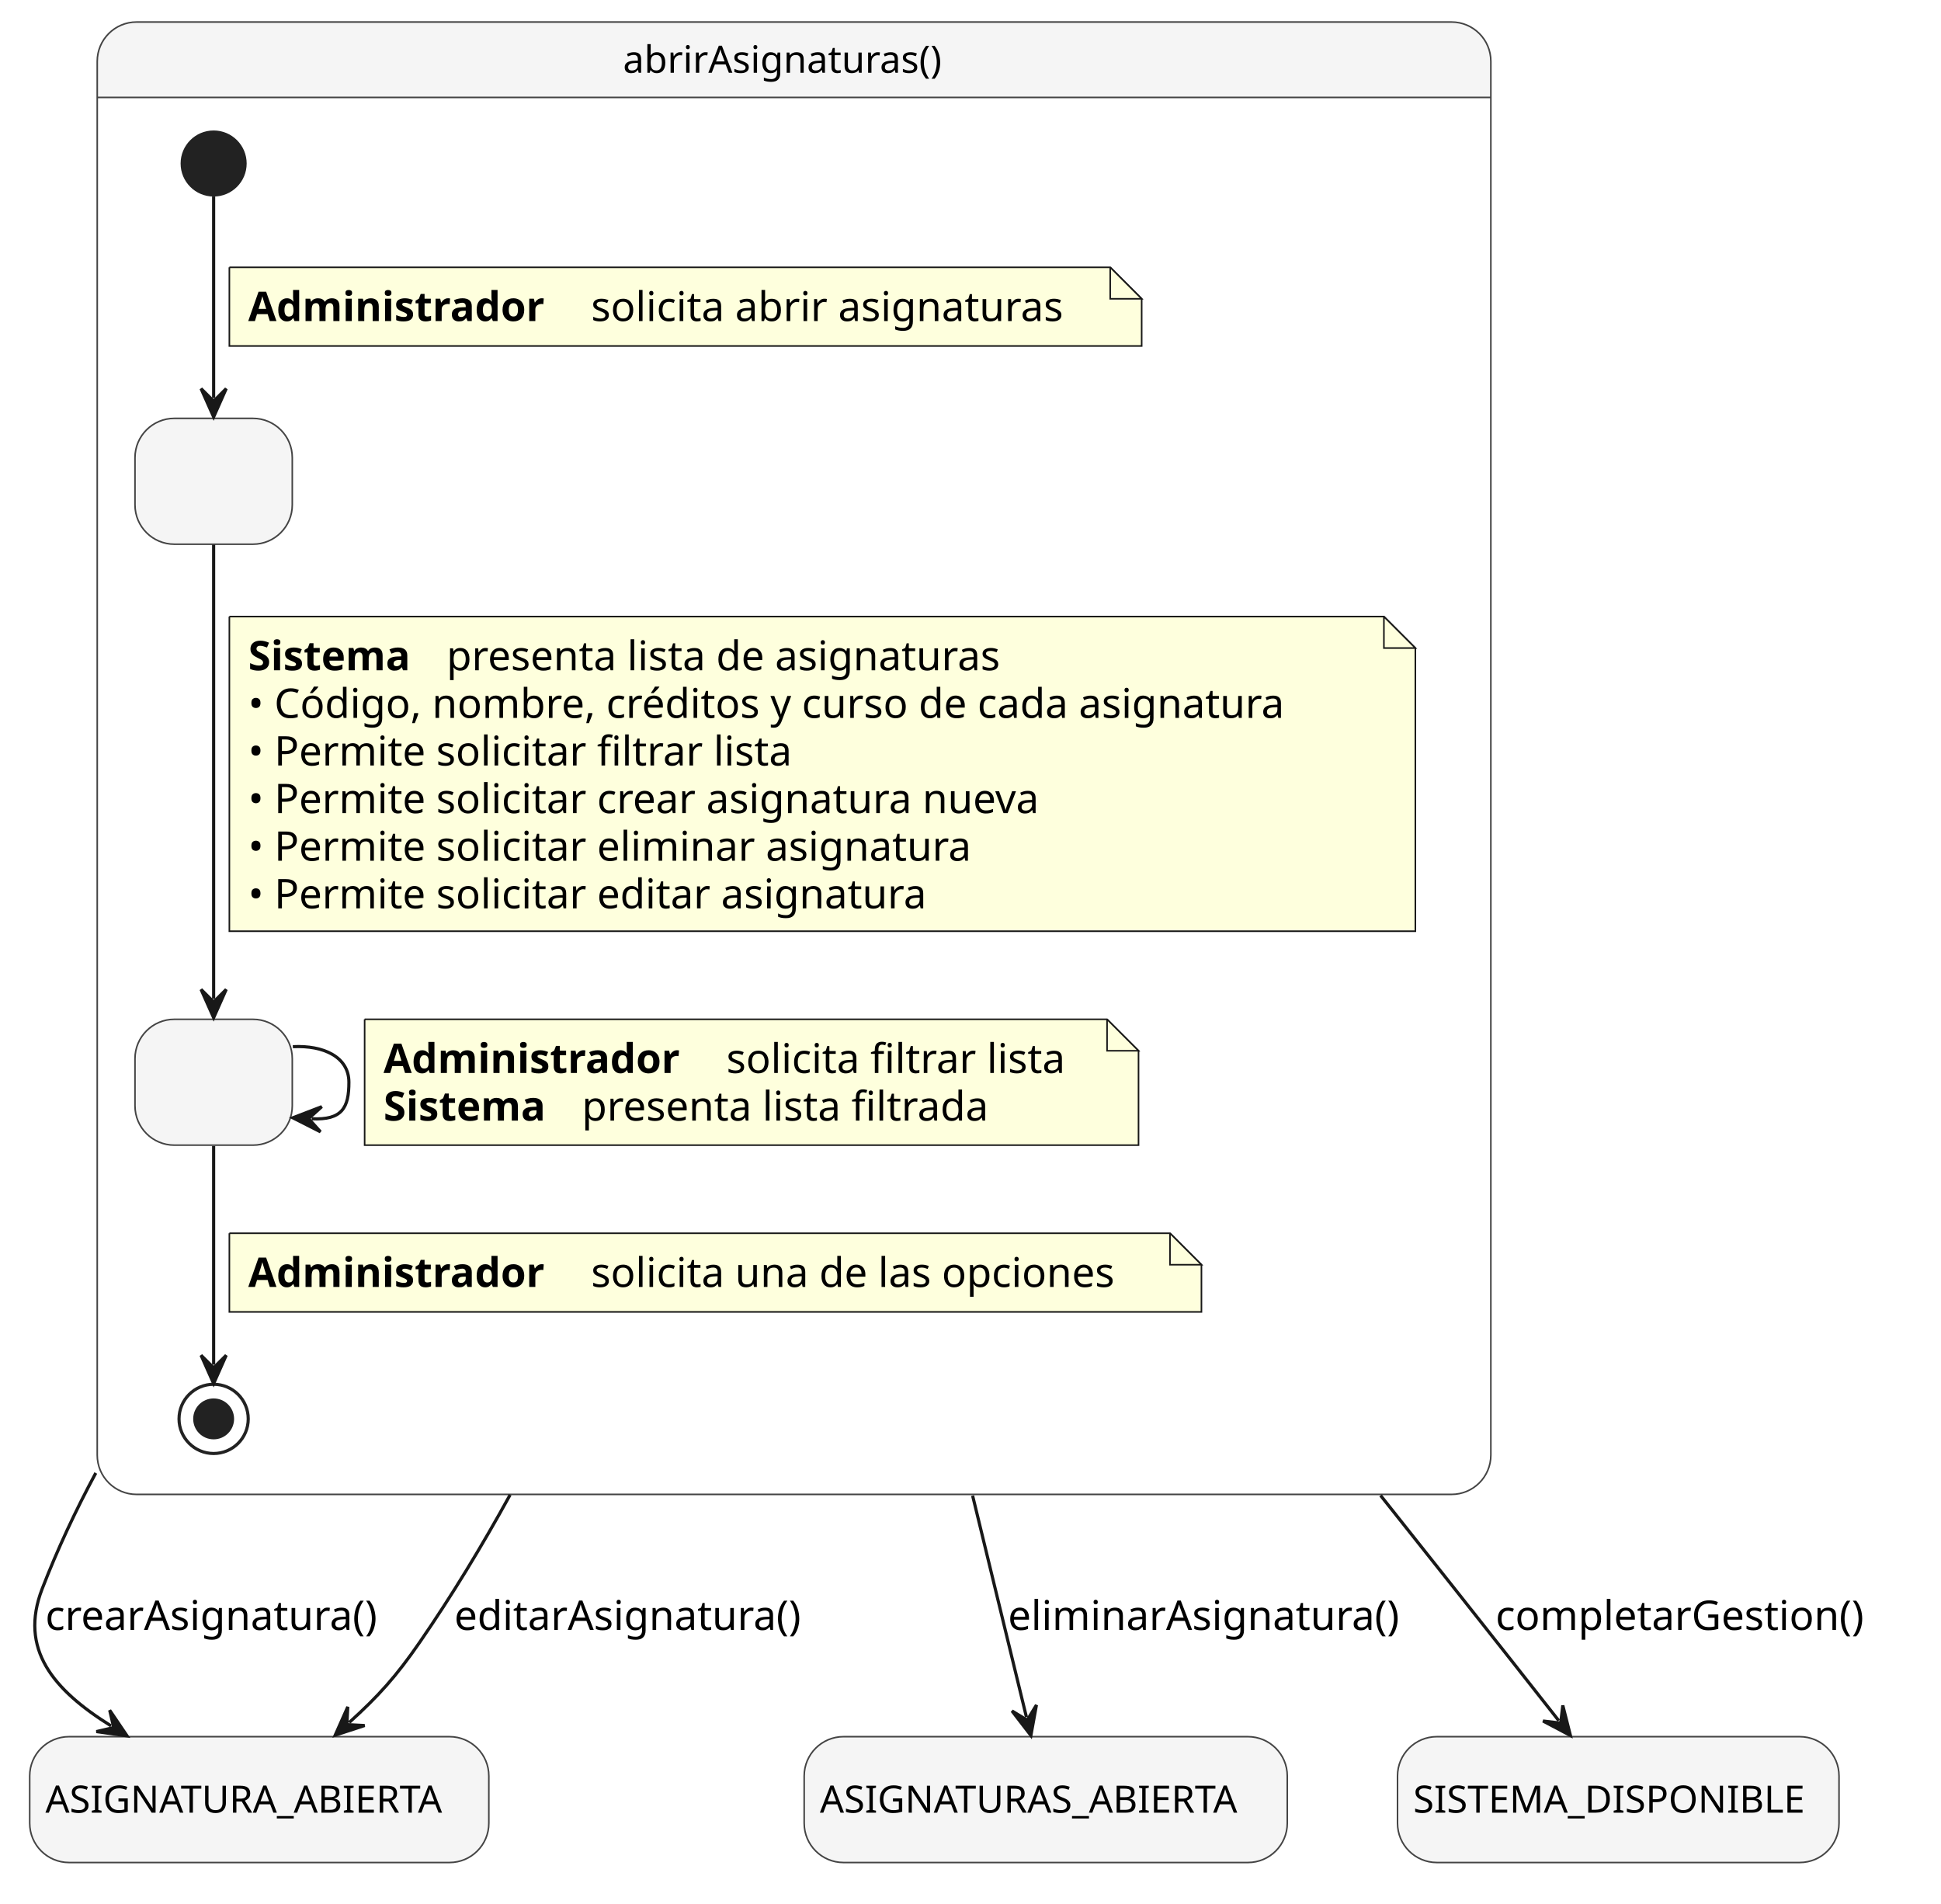
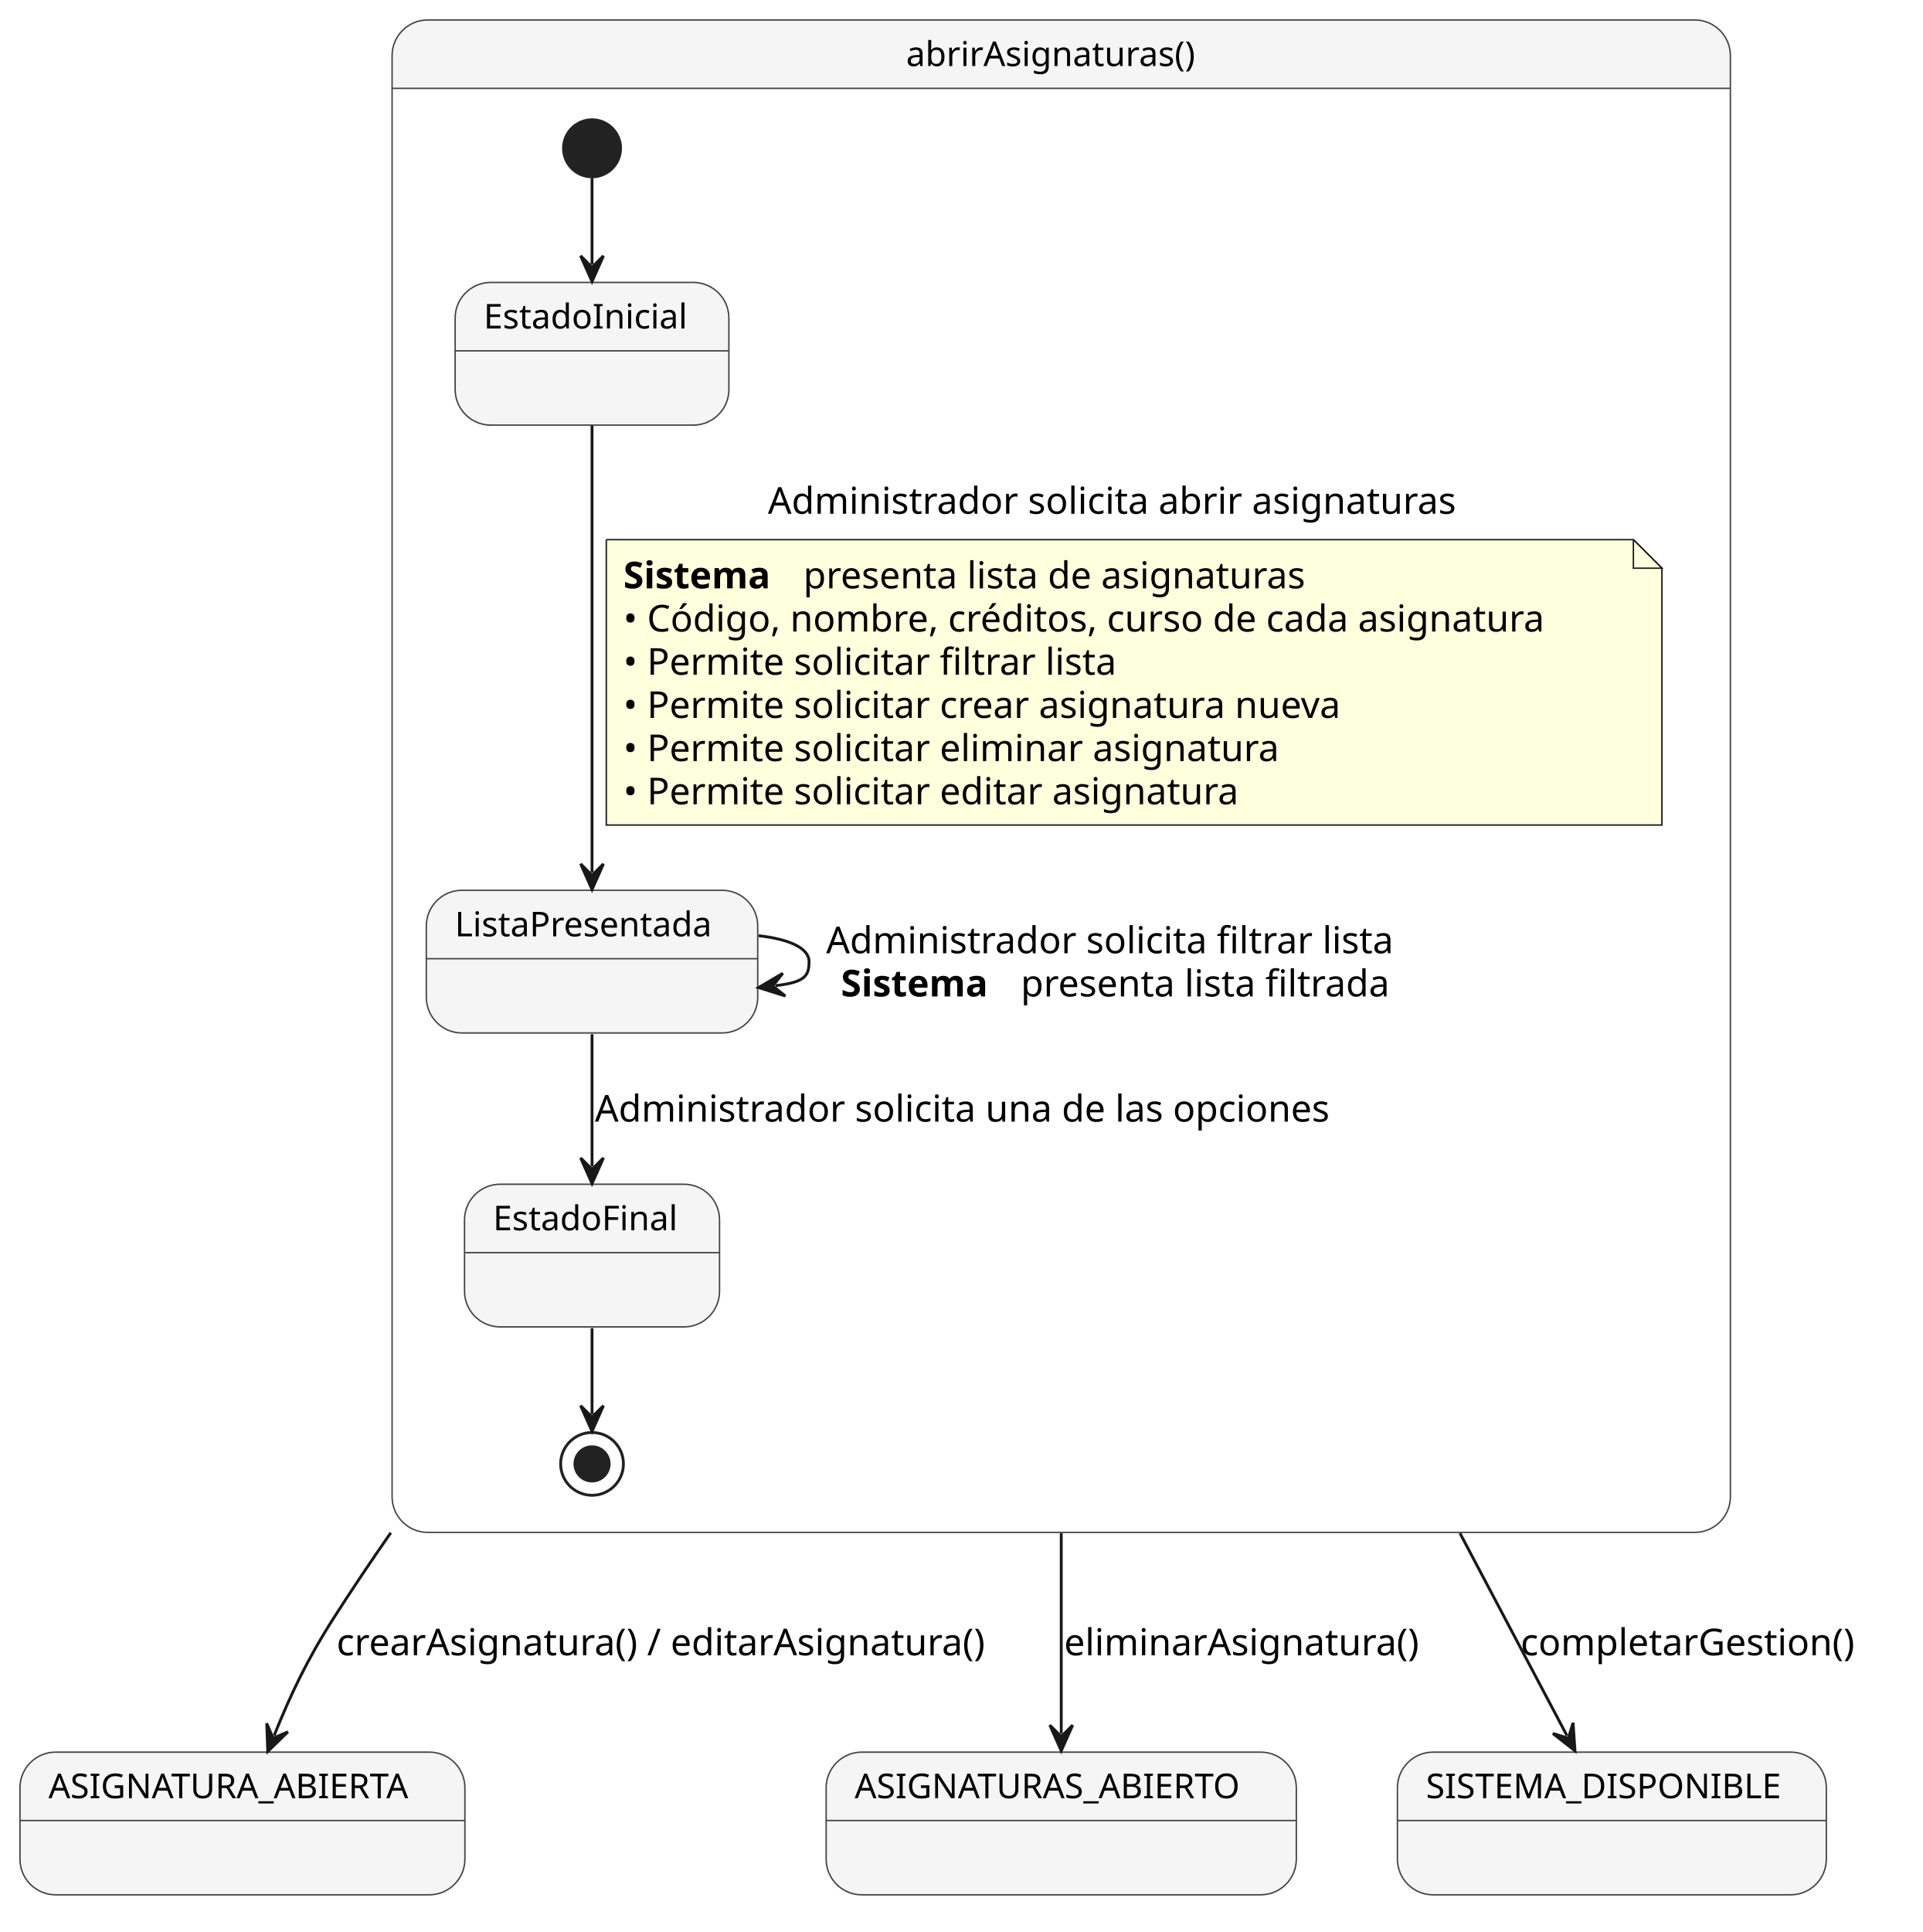
- <svg xmlns="http://www.w3.org/2000/svg" contentStyleType="text/css" data-diagram-type="STATE" height="605px" preserveAspectRatio="none" style="width:617px;height:605px;background:#FFFFFF;" version="1.1" viewBox="0 0 617 605" width="617px" zoomAndPan="magnify">
+ <svg xmlns="http://www.w3.org/2000/svg" contentStyleType="text/css" data-diagram-type="STATE" height="677px" preserveAspectRatio="none" style="width:674px;height:677px;background:#FFFFFF;" version="1.1" viewBox="0 0 674 677" width="674px" zoomAndPan="magnify">
  <defs />
  <g>
-     <path d="M43.41,7 L461.41,7 A12.5,12.5 0 0 1 473.91,19.5 L473.91,30.969 L30.91,30.969 L30.91,19.5 A12.5,12.5 0 0 1 43.41,7" fill="#F5F5F5" />
-     <rect fill="none" height="467.969" rx="12.5" ry="12.5" style="stroke:#444444;stroke-width:0.5;" width="443" x="30.91" y="7" />
-     <line style="stroke:#444444;stroke-width:0.5;" x1="30.91" x2="473.91" y1="30.969" y2="30.969" />
-     <text fill="#000000" font-family="sans-serif" font-size="12" lengthAdjust="spacing" textLength="108.756" x="198.032" y="23.139">abrirAsignaturas()</text>
-     <rect fill="#F5F5F5" height="40" rx="12.5" ry="12.5" style="stroke:#444444;stroke-width:0.5;" width="50" x="42.91" y="132.969" />
-     <text fill="#000000" font-family="sans-serif" font-size="12" lengthAdjust="spacing" textLength="3.814" x="66.003" y="157.123"> </text>
-     <rect fill="#F5F5F5" height="40" rx="12.5" ry="12.5" style="stroke:#444444;stroke-width:0.5;" width="50" x="42.91" y="323.969" />
-     <text fill="#000000" font-family="sans-serif" font-size="12" lengthAdjust="spacing" textLength="3.814" x="66.003" y="348.123"> </text>
-     <g class="start_entity" data-qualified-name="abrirAsignaturas..start.abrirAsignaturas" data-source-line="13" id="ent0002">
-       <ellipse cx="67.91" cy="51.969" fill="#222222" rx="10" ry="10" style="stroke:#222222;stroke-width:1;" />
+     <path d="M149.93,7 L594.01,7 A12.5,12.5 0 0 1 606.51,19.5 L606.51,30.969 L137.43,30.969 L137.43,19.5 A12.5,12.5 0 0 1 149.93,7" fill="#F5F5F5" />
+     <rect fill="none" height="529.969" rx="12.5" ry="12.5" style="stroke:#444444;stroke-width:0.5;" width="469.08" x="137.43" y="7" />
+     <line style="stroke:#444444;stroke-width:0.5;" x1="137.43" x2="606.51" y1="30.969" y2="30.969" />
+     <text fill="#000000" font-family="sans-serif" font-size="12" lengthAdjust="spacing" textLength="108.756" x="317.592" y="23.139">abrirAsignaturas()</text>
+     <g class="start_entity" data-qualified-name="abrirAsig..start.abrirAsig" data-source-line="9" id="ent0002">
+       <ellipse cx="207.51" cy="51.969" fill="#222222" rx="10" ry="10" style="stroke:#222222;stroke-width:1;" />
    </g>
-     <g class="end_entity" data-qualified-name="abrirAsignaturas..end.abrirAsignaturas" data-source-line="34" id="ent0006">
-       <ellipse cx="67.91" cy="450.969" fill="none" rx="11" ry="11" style="stroke:#222222;stroke-width:1;" />
-       <ellipse cx="67.91" cy="450.969" fill="#222222" rx="6" ry="6" style="stroke:#222222;stroke-width:1;" />
+     <g class="entity" data-qualified-name="abrirAsig.EstadoInicial" id="ent0003">
+       <rect fill="#F5F5F5" height="50" rx="12.5" ry="12.5" style="stroke:#444444;stroke-width:0.5;" width="95.949" x="159.53" y="98.969" />
+       <line style="stroke:#444444;stroke-width:0.5;" x1="159.53" x2="255.479" y1="122.938" y2="122.938" />
+       <text fill="#000000" font-family="sans-serif" font-size="12" lengthAdjust="spacing" textLength="75.949" x="169.53" y="115.107">EstadoInicial</text>
    </g>
-     <g class="link" data-entity-1="ent0002" data-entity-2="ent0003" data-link-type="dependency" data-source-line="13" id="lnk3">
-       <path d="M67.91,62.459 C67.91,78.529 67.91,105.399 67.91,126.519" fill="none" id="*start*abrirAsignaturas-to-s1" style="stroke:#181818;stroke-width:1;" />
-       <polygon fill="#181818" points="67.91,132.519,71.91,123.519,67.91,127.519,63.91,123.519,67.91,132.519" style="stroke:#181818;stroke-width:1;" />
-       <path d="M72.91,84.969 L72.91,109.969 L362.91,109.969 L362.91,94.969 L352.91,84.969 L72.91,84.969" fill="#FEFFDD" style="stroke:#181818;stroke-width:0.5;" />
-       <path d="M352.91,84.969 L352.91,94.969 L362.91,94.969 L352.91,84.969" fill="#FEFFDD" style="stroke:#181818;stroke-width:0.5;" />
-       <text fill="#000000" font-family="sans-serif" font-size="13" font-weight="700" lengthAdjust="spacing" textLength="104.863" x="78.91" y="102.036">Administrador</text>
-       <text fill="#000000" font-family="sans-serif" font-size="13" lengthAdjust="spacing" textLength="160.786" x="187.906" y="102.036">solicita abrir asignaturas</text>
+     <g class="entity" data-qualified-name="abrirAsig.ListaPresentada" id="ent0005">
+       <rect fill="#F5F5F5" height="50" rx="12.5" ry="12.5" style="stroke:#444444;stroke-width:0.5;" width="116.152" x="149.43" y="311.969" />
+       <line style="stroke:#444444;stroke-width:0.5;" x1="149.43" x2="265.582" y1="335.938" y2="335.938" />
+       <text fill="#000000" font-family="sans-serif" font-size="12" lengthAdjust="spacing" textLength="96.152" x="159.43" y="328.107">ListaPresentada</text>
    </g>
-     <g class="link" data-entity-1="ent0003" data-entity-2="ent0004" data-link-type="dependency" data-source-line="18" id="lnk4">
-       <path d="M67.91,173.129 C67.91,209.259 67.91,281.089 67.91,317.469" fill="none" id="s1-to-s2" style="stroke:#181818;stroke-width:1;" />
-       <polygon fill="#181818" points="67.91,323.469,71.91,314.469,67.91,318.469,63.91,314.469,67.91,323.469" style="stroke:#181818;stroke-width:1;" />
-       <path d="M72.91,195.969 L72.91,295.969 L449.91,295.969 L449.91,205.969 L439.91,195.969 L72.91,195.969" fill="#FEFFDD" style="stroke:#181818;stroke-width:0.5;" />
-       <path d="M439.91,195.969 L439.91,205.969 L449.91,205.969 L439.91,195.969" fill="#FEFFDD" style="stroke:#181818;stroke-width:0.5;" />
-       <text fill="#000000" font-family="sans-serif" font-size="13" font-weight="700" lengthAdjust="spacing" textLength="58.906" x="78.91" y="213.036">Sistema</text>
-       <text fill="#000000" font-family="sans-serif" font-size="13" lengthAdjust="spacing" textLength="189.605" x="141.949" y="213.036">presenta lista de asignaturas</text>
-       <text fill="#000000" font-family="sans-serif" font-size="13" lengthAdjust="spacing" textLength="356.91" x="78.91" y="228.168">• Código, nombre, créditos y curso de cada asignatura</text>
-       <text fill="#000000" font-family="sans-serif" font-size="13" lengthAdjust="spacing" textLength="188.481" x="78.91" y="243.301">• Permite solicitar filtrar lista</text>
-       <text fill="#000000" font-family="sans-serif" font-size="13" lengthAdjust="spacing" textLength="273.394" x="78.91" y="258.434">• Permite solicitar crear asignatura nueva</text>
-       <text fill="#000000" font-family="sans-serif" font-size="13" lengthAdjust="spacing" textLength="248.371" x="78.91" y="273.567">• Permite solicitar eliminar asignatura</text>
-       <text fill="#000000" font-family="sans-serif" font-size="13" lengthAdjust="spacing" textLength="233.594" x="78.91" y="288.7">• Permite solicitar editar asignatura</text>
+     <g class="entity" data-qualified-name="abrirAsig.EstadoFinal" id="ent0008">
+       <rect fill="#F5F5F5" height="50" rx="12.5" ry="12.5" style="stroke:#444444;stroke-width:0.5;" width="89.381" x="162.82" y="414.969" />
+       <line style="stroke:#444444;stroke-width:0.5;" x1="162.82" x2="252.201" y1="438.938" y2="438.938" />
+       <text fill="#000000" font-family="sans-serif" font-size="12" lengthAdjust="spacing" textLength="69.381" x="172.82" y="431.107">EstadoFinal</text>
    </g>
-     <g class="link" data-entity-1="ent0004" data-entity-2="ent0004" data-link-type="dependency" data-source-line="28" id="lnk5">
-       <path d="M93.09,332.669 C102.82,332.169 110.91,335.929 110.91,343.969 C110.91,352.009 108.812,356.077 99.082,355.577" fill="none" id="s2-to-s2" style="stroke:#181818;stroke-width:1;" />
-       <polygon fill="#181818" points="93.09,355.269,101.873,359.725,98.083,355.525,102.283,351.736,93.09,355.269" style="stroke:#181818;stroke-width:1;" />
-       <path d="M115.91,323.969 L115.91,363.969 L361.91,363.969 L361.91,333.969 L351.91,323.969 L115.91,323.969" fill="#FEFFDD" style="stroke:#181818;stroke-width:0.5;" />
-       <path d="M351.91,323.969 L351.91,333.969 L361.91,333.969 L351.91,323.969" fill="#FEFFDD" style="stroke:#181818;stroke-width:0.5;" />
-       <text fill="#000000" font-family="sans-serif" font-size="13" font-weight="700" lengthAdjust="spacing" textLength="104.863" x="121.91" y="341.036">Administrador</text>
-       <text fill="#000000" font-family="sans-serif" font-size="13" lengthAdjust="spacing" textLength="116.651" x="230.906" y="341.036">solicita filtrar lista</text>
-       <text fill="#000000" font-family="sans-serif" font-size="13" font-weight="700" lengthAdjust="spacing" textLength="58.906" x="121.91" y="356.168">Sistema</text>
-       <text fill="#000000" font-family="sans-serif" font-size="13" lengthAdjust="spacing" textLength="139.42" x="184.949" y="356.168">presenta lista filtrada</text>
+     <g class="end_entity" data-qualified-name="abrirAsig..end.abrirAsig" data-source-line="23" id="ent0010">
+       <ellipse cx="207.51" cy="512.969" fill="none" rx="11" ry="11" style="stroke:#222222;stroke-width:1;" />
+       <ellipse cx="207.51" cy="512.969" fill="#222222" rx="6" ry="6" style="stroke:#222222;stroke-width:1;" />
    </g>
-     <g class="link" data-entity-1="ent0004" data-entity-2="ent0006" data-link-type="dependency" data-source-line="34" id="lnk7">
-       <path d="M67.91,364.229 C67.91,386.489 67.91,416.299 67.91,433.749" fill="none" id="s2-to-*end*abrirAsignaturas" style="stroke:#181818;stroke-width:1;" />
-       <polygon fill="#181818" points="67.91,439.749,71.91,430.749,67.91,434.749,63.91,430.749,67.91,439.749" style="stroke:#181818;stroke-width:1;" />
-       <path d="M72.91,391.969 L72.91,416.969 L381.91,416.969 L381.91,401.969 L371.91,391.969 L72.91,391.969" fill="#FEFFDD" style="stroke:#181818;stroke-width:0.5;" />
-       <path d="M371.91,391.969 L371.91,401.969 L381.91,401.969 L371.91,391.969" fill="#FEFFDD" style="stroke:#181818;stroke-width:0.5;" />
-       <text fill="#000000" font-family="sans-serif" font-size="13" font-weight="700" lengthAdjust="spacing" textLength="104.863" x="78.91" y="409.036">Administrador</text>
-       <text fill="#000000" font-family="sans-serif" font-size="13" lengthAdjust="spacing" textLength="179.277" x="187.906" y="409.036">solicita una de las opciones</text>
+     <g class="link" data-entity-1="ent0002" data-entity-2="ent0003" data-link-type="dependency" data-source-line="9" id="lnk4">
+       <path d="M207.51,62.409 C207.51,71.669 207.51,80.159 207.51,92.649" fill="none" id="*start*abrirAsig-to-EstadoInicial" style="stroke:#181818;stroke-width:1;" />
+       <polygon fill="#181818" points="207.51,98.649,211.51,89.649,207.51,93.649,203.51,89.649,207.51,98.649" style="stroke:#181818;stroke-width:1;" />
    </g>
-     <rect fill="#F5F5F5" height="40" rx="12.5" ry="12.5" style="stroke:#444444;stroke-width:0.5;" width="145.949" x="9.44" y="551.97" />
-     <text fill="#000000" font-family="sans-serif" font-size="12" lengthAdjust="spacing" textLength="135.949" x="14.44" y="576.124">ASIGNATURA_ABIERTA</text>
-     <rect fill="#F5F5F5" height="40" rx="12.5" ry="12.5" style="stroke:#444444;stroke-width:0.5;" width="153.566" x="255.63" y="551.97" />
-     <text fill="#000000" font-family="sans-serif" font-size="12" lengthAdjust="spacing" textLength="143.566" x="260.63" y="576.124">ASIGNATURAS_ABIERTA</text>
-     <rect fill="#F5F5F5" height="40" rx="12.5" ry="12.5" style="stroke:#444444;stroke-width:0.5;" width="140.342" x="444.24" y="551.97" />
-     <text fill="#000000" font-family="sans-serif" font-size="12" lengthAdjust="spacing" textLength="130.342" x="449.24" y="576.124">SISTEMA_DISPONIBLE</text>
-     <g class="link" data-entity-1="ent0002" data-entity-2="ent0008" data-link-type="dependency" data-source-line="40" id="lnk9">
-       <path d="M30.45,468.16 C23.99,480.17 18.25,492.45 13.41,504.97 C6,524.14 16.868,537.056 35.298,548.546" fill="none" id="abrirAsignaturas-to-ASIGNATURA_ABIERTA" style="stroke:#181818;stroke-width:1;" />
-       <polygon fill="#181818" points="40.39,551.72,34.869,543.564,36.147,549.075,30.637,550.353,40.39,551.72" style="stroke:#181818;stroke-width:1;" />
-       <text fill="#000000" font-family="sans-serif" font-size="13" lengthAdjust="spacing" textLength="114.328" x="14.41" y="518.037">crearAsignatura()</text>
+     <g class="link" data-entity-1="ent0003" data-entity-2="ent0005" data-link-type="dependency" data-source-line="10" id="lnk6">
+       <path d="M207.51,149.169 C207.51,189.769 207.51,265.099 207.51,305.719" fill="none" id="EstadoInicial-to-ListaPresentada" style="stroke:#181818;stroke-width:1;" />
+       <polygon fill="#181818" points="207.51,311.719,211.51,302.719,207.51,306.719,203.51,302.719,207.51,311.719" style="stroke:#181818;stroke-width:1;" />
+       <text fill="#000000" font-family="sans-serif" font-size="13" lengthAdjust="spacing" textLength="256.921" x="269.158" y="180.036">Administrador solicita abrir asignaturas</text>
+       <path d="M212.51,189.102 L212.51,289.102 L582.51,289.102 L582.51,199.102 L572.51,189.102 L212.51,189.102" fill="#FEFFDD" style="stroke:#181818;stroke-width:0.5;" />
+       <path d="M572.51,189.102 L572.51,199.102 L582.51,199.102 L572.51,189.102" fill="#FEFFDD" style="stroke:#181818;stroke-width:0.5;" />
+       <text fill="#000000" font-family="sans-serif" font-size="13" font-weight="700" lengthAdjust="spacing" textLength="58.906" x="218.51" y="206.168">Sistema</text>
+       <text fill="#000000" font-family="sans-serif" font-size="13" lengthAdjust="spacing" textLength="189.605" x="281.549" y="206.168">presenta lista de asignaturas</text>
+       <text fill="#000000" font-family="sans-serif" font-size="13" lengthAdjust="spacing" textLength="349.216" x="218.51" y="221.301">• Código, nombre, créditos, curso de cada asignatura</text>
+       <text fill="#000000" font-family="sans-serif" font-size="13" lengthAdjust="spacing" textLength="188.481" x="218.51" y="236.434">• Permite solicitar filtrar lista</text>
+       <text fill="#000000" font-family="sans-serif" font-size="13" lengthAdjust="spacing" textLength="273.394" x="218.51" y="251.567">• Permite solicitar crear asignatura nueva</text>
+       <text fill="#000000" font-family="sans-serif" font-size="13" lengthAdjust="spacing" textLength="248.371" x="218.51" y="266.7">• Permite solicitar eliminar asignatura</text>
+       <text fill="#000000" font-family="sans-serif" font-size="13" lengthAdjust="spacing" textLength="233.594" x="218.51" y="281.832">• Permite solicitar editar asignatura</text>
    </g>
-     <g class="link" data-entity-1="ent0002" data-entity-2="ent0008" data-link-type="dependency" data-source-line="41" id="lnk10">
-       <path d="M162.15,475.11 C153.19,491.39 143.61,507.19 133.41,521.97 C125.96,532.79 120.273,539.099 111.003,547.469" fill="none" id="abrirAsignaturas-to-ASIGNATURA_ABIERTA-1" style="stroke:#181818;stroke-width:1;" />
-       <polygon fill="#181818" points="106.55,551.49,115.911,548.427,110.261,548.139,110.549,542.49,106.55,551.49" style="stroke:#181818;stroke-width:1;" />
-       <text fill="#000000" font-family="sans-serif" font-size="13" lengthAdjust="spacing" textLength="118.796" x="144.41" y="518.037">editarAsignatura()</text>
+     <g class="link" data-entity-1="ent0005" data-entity-2="ent0005" data-link-type="dependency" data-source-line="21" id="lnk7">
+       <path d="M265.88,327.879 C276.3,329.059 283.58,332.089 283.58,336.969 C283.58,341.849 282.262,344.204 271.842,345.384" fill="none" id="ListaPresentada-to-ListaPresentada" style="stroke:#181818;stroke-width:1;" />
+       <polygon fill="#181818" points="265.88,346.059,275.273,349.021,270.848,345.496,274.373,341.071,265.88,346.059" style="stroke:#181818;stroke-width:1;" />
+       <text fill="#000000" font-family="sans-serif" font-size="13" lengthAdjust="spacing" textLength="212.786" x="289.58" y="334.036">Administrador solicita filtrar lista</text>
+       <text fill="#000000" font-family="sans-serif" font-size="13" font-weight="700" lengthAdjust="spacing" textLength="58.906" x="294.744" y="349.168">Sistema</text>
+       <text fill="#000000" font-family="sans-serif" font-size="13" lengthAdjust="spacing" textLength="139.42" x="357.782" y="349.168">presenta lista filtrada</text>
    </g>
-     <g class="link" data-entity-1="ent0002" data-entity-2="ent0011" data-link-type="dependency" data-source-line="42" id="lnk12">
-       <path d="M309.17,475.37 C316.83,506.9 322.084,528.47 326.284,545.76" fill="none" id="abrirAsignaturas-to-ASIGNATURAS_ABIERTA" style="stroke:#181818;stroke-width:1;" />
-       <polygon fill="#181818" points="327.7,551.59,329.462,541.9,326.52,546.731,321.689,543.788,327.7,551.59" style="stroke:#181818;stroke-width:1;" />
-       <text fill="#000000" font-family="sans-serif" font-size="13" lengthAdjust="spacing" textLength="133.574" x="320.41" y="518.037">eliminarAsignatura()</text>
+     <g class="link" data-entity-1="ent0005" data-entity-2="ent0008" data-link-type="dependency" data-source-line="22" id="lnk9">
+       <path d="M207.51,362.419 C207.51,378.299 207.51,392.909 207.51,408.749" fill="none" id="ListaPresentada-to-EstadoFinal" style="stroke:#181818;stroke-width:1;" />
+       <polygon fill="#181818" points="207.51,414.749,211.51,405.749,207.51,409.749,203.51,405.749,207.51,414.749" style="stroke:#181818;stroke-width:1;" />
+       <text fill="#000000" font-family="sans-serif" font-size="13" lengthAdjust="spacing" textLength="275.412" x="208.51" y="393.036">Administrador solicita una de las opciones</text>
    </g>
-     <g class="link" data-entity-1="ent0002" data-entity-2="ent0013" data-link-type="dependency" data-source-line="43" id="lnk14">
-       <path d="M438.85,475.3 C446.82,485.32 454.7,495.24 462.41,504.97 C474.83,520.63 485.141,533.714 495.491,546.874" fill="none" id="abrirAsignaturas-to-SISTEMA_DISPONIBLE" style="stroke:#181818;stroke-width:1;" />
-       <polygon fill="#181818" points="499.2,551.59,496.78,542.043,496.109,547.66,490.492,546.989,499.2,551.59" style="stroke:#181818;stroke-width:1;" />
-       <text fill="#000000" font-family="sans-serif" font-size="13" lengthAdjust="spacing" textLength="125.925" x="475.41" y="518.037">completarGestion()</text>
+     <g class="link" data-entity-1="ent0008" data-entity-2="ent0010" data-link-type="dependency" data-source-line="23" id="lnk11">
+       <path d="M207.51,465.399 C207.51,477.759 207.51,486.099 207.51,495.569" fill="none" id="EstadoFinal-to-*end*abrirAsig" style="stroke:#181818;stroke-width:1;" />
+       <polygon fill="#181818" points="207.51,501.569,211.51,492.569,207.51,496.569,203.51,492.569,207.51,501.569" style="stroke:#181818;stroke-width:1;" />
+     </g>
+     <g class="entity" data-qualified-name="ASIGNATURA_ABIERTA" id="ent0012">
+       <rect fill="#F5F5F5" height="50" rx="12.5" ry="12.5" style="stroke:#444444;stroke-width:0.5;" width="155.949" x="7" y="613.97" />
+       <line style="stroke:#444444;stroke-width:0.5;" x1="7" x2="162.949" y1="637.939" y2="637.939" />
+       <text fill="#000000" font-family="sans-serif" font-size="12" lengthAdjust="spacing" textLength="135.949" x="17" y="630.109">ASIGNATURA_ABIERTA</text>
+     </g>
+     <g class="entity" data-qualified-name="ASIGNATURAS_ABIERTO" id="ent0014">
+       <rect fill="#F5F5F5" height="50" rx="12.5" ry="12.5" style="stroke:#444444;stroke-width:0.5;" width="164.803" x="289.57" y="613.97" />
+       <line style="stroke:#444444;stroke-width:0.5;" x1="289.57" x2="454.373" y1="637.939" y2="637.939" />
+       <text fill="#000000" font-family="sans-serif" font-size="12" lengthAdjust="spacing" textLength="144.803" x="299.57" y="630.109">ASIGNATURAS_ABIERTO</text>
+     </g>
+     <g class="entity" data-qualified-name="SISTEMA_DISPONIBLE" id="ent0016">
+       <rect fill="#F5F5F5" height="50" rx="12.5" ry="12.5" style="stroke:#444444;stroke-width:0.5;" width="150.342" x="489.8" y="613.97" />
+       <line style="stroke:#444444;stroke-width:0.5;" x1="489.8" x2="640.142" y1="637.939" y2="637.939" />
+       <text fill="#000000" font-family="sans-serif" font-size="12" lengthAdjust="spacing" textLength="130.342" x="499.8" y="630.109">SISTEMA_DISPONIBLE</text>
+     </g>
+     <g class="link" data-entity-1="ent0002" data-entity-2="ent0012" data-link-type="dependency" data-source-line="26" id="lnk13">
+       <path d="M136.97,537.1 C130.04,547.04 123.34,557.01 116.97,566.97 C107.58,581.66 101.765,594.012 96.085,608.162" fill="none" id="abrirAsig-to-ASIGNATURA_ABIERTA" style="stroke:#181818;stroke-width:1;" />
+       <polygon fill="#181818" points="93.85,613.73,100.915,606.868,95.713,609.09,93.491,603.888,93.85,613.73" style="stroke:#181818;stroke-width:1;" />
+       <text fill="#000000" font-family="sans-serif" font-size="13" lengthAdjust="spacing" textLength="245.769" x="117.97" y="580.037">crearAsignatura() / editarAsignatura()</text>
+     </g>
+     <g class="link" data-entity-1="ent0002" data-entity-2="ent0014" data-link-type="dependency" data-source-line="27" id="lnk15">
+       <path d="M371.97,537.27 C371.97,568.26 371.97,589.29 371.97,607.52" fill="none" id="abrirAsig-to-ASIGNATURAS_ABIERTO" style="stroke:#181818;stroke-width:1;" />
+       <polygon fill="#181818" points="371.97,613.52,375.97,604.52,371.97,608.52,367.97,604.52,371.97,613.52" style="stroke:#181818;stroke-width:1;" />
+       <text fill="#000000" font-family="sans-serif" font-size="13" lengthAdjust="spacing" textLength="133.574" x="372.97" y="580.037">eliminarAsignatura()</text>
+     </g>
+     <g class="link" data-entity-1="ent0002" data-entity-2="ent0016" data-link-type="dependency" data-source-line="28" id="lnk17">
+       <path d="M511.73,537.27 C528.11,568.26 539.595,589.986 549.235,608.216" fill="none" id="abrirAsig-to-SISTEMA_DISPONIBLE" style="stroke:#181818;stroke-width:1;" />
+       <polygon fill="#181818" points="552.04,613.52,551.369,603.694,549.703,609.1,544.297,607.434,552.04,613.52" style="stroke:#181818;stroke-width:1;" />
+       <text fill="#000000" font-family="sans-serif" font-size="13" lengthAdjust="spacing" textLength="125.925" x="532.97" y="580.037">completarGestion()</text>
    </g>
  </g>
</svg>
